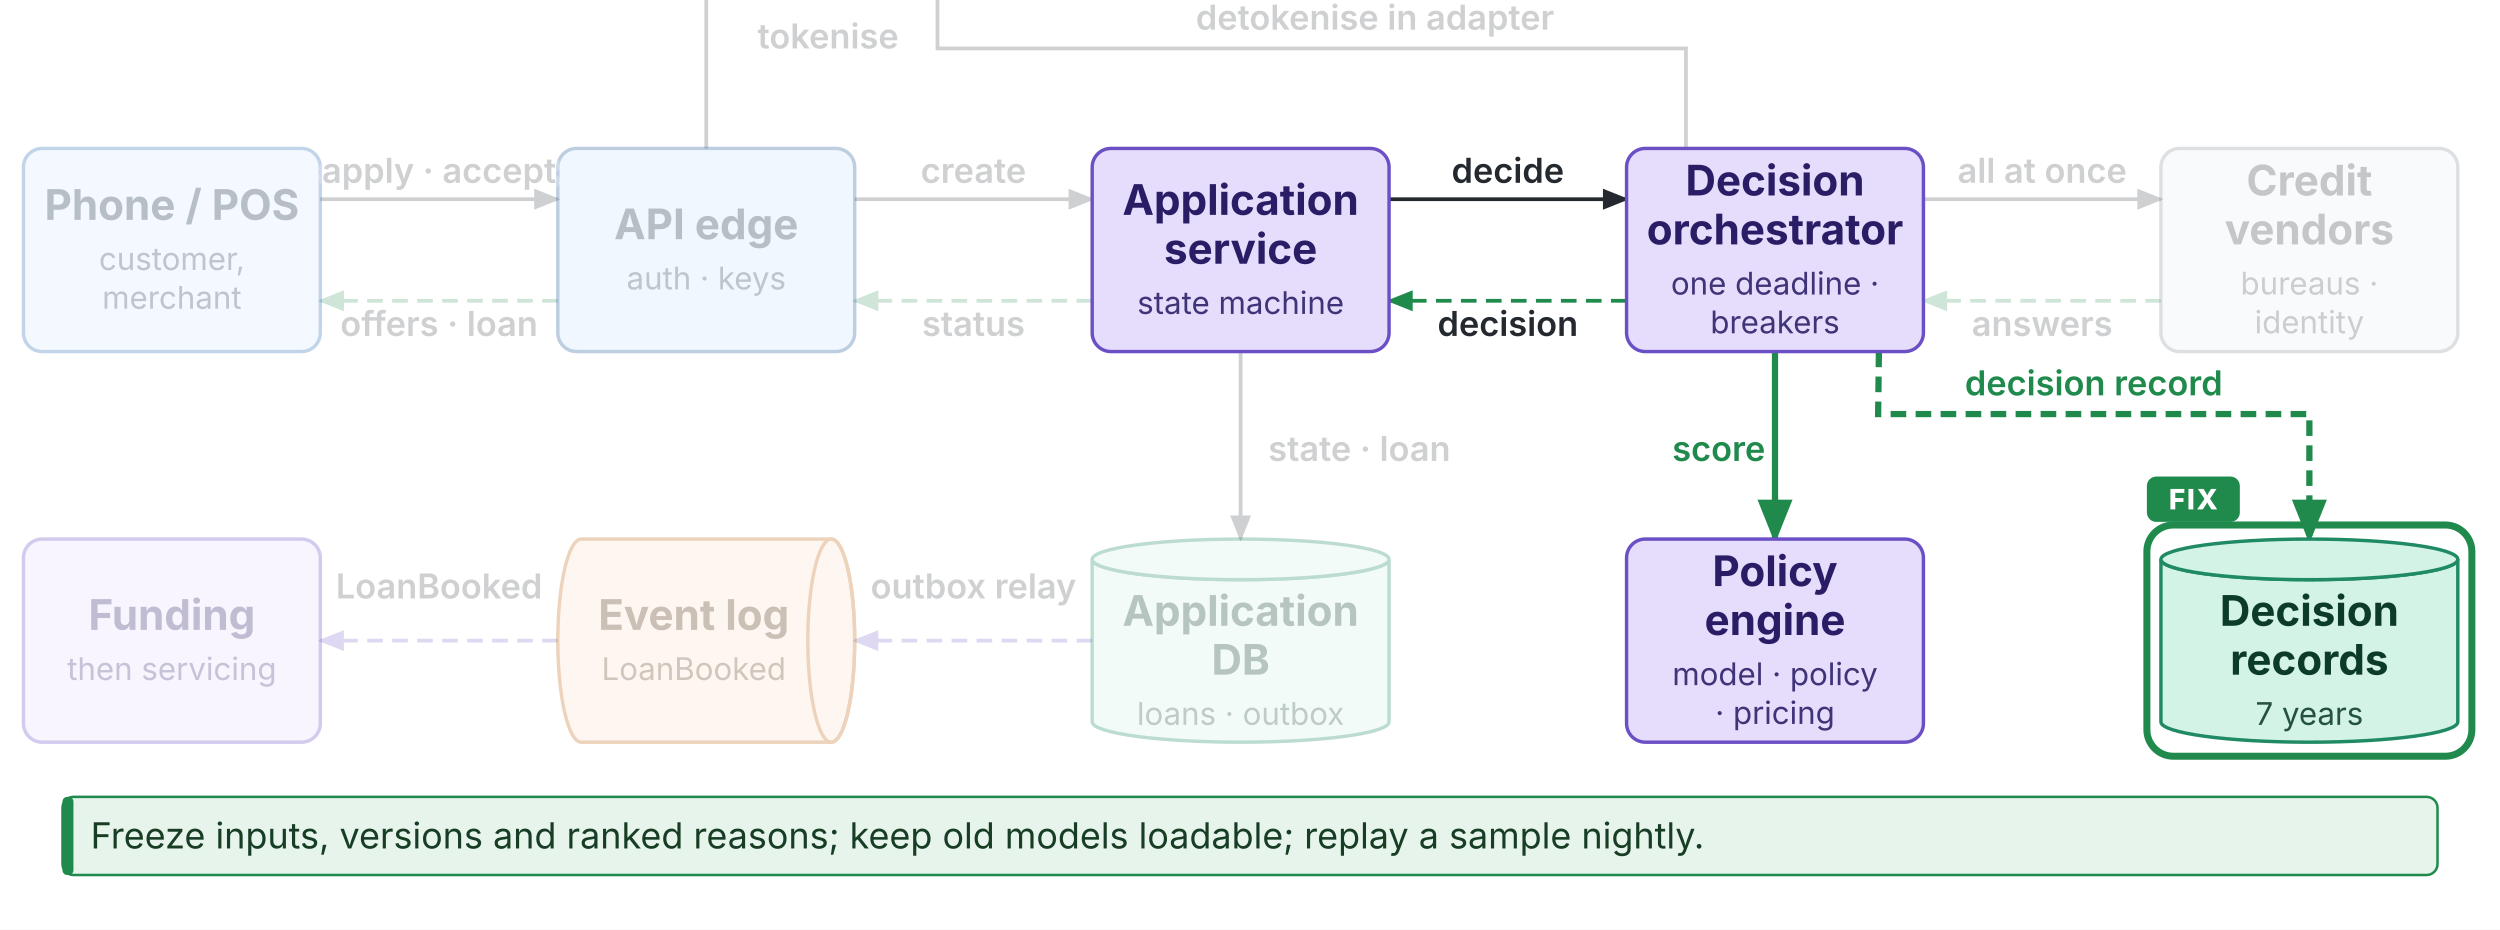
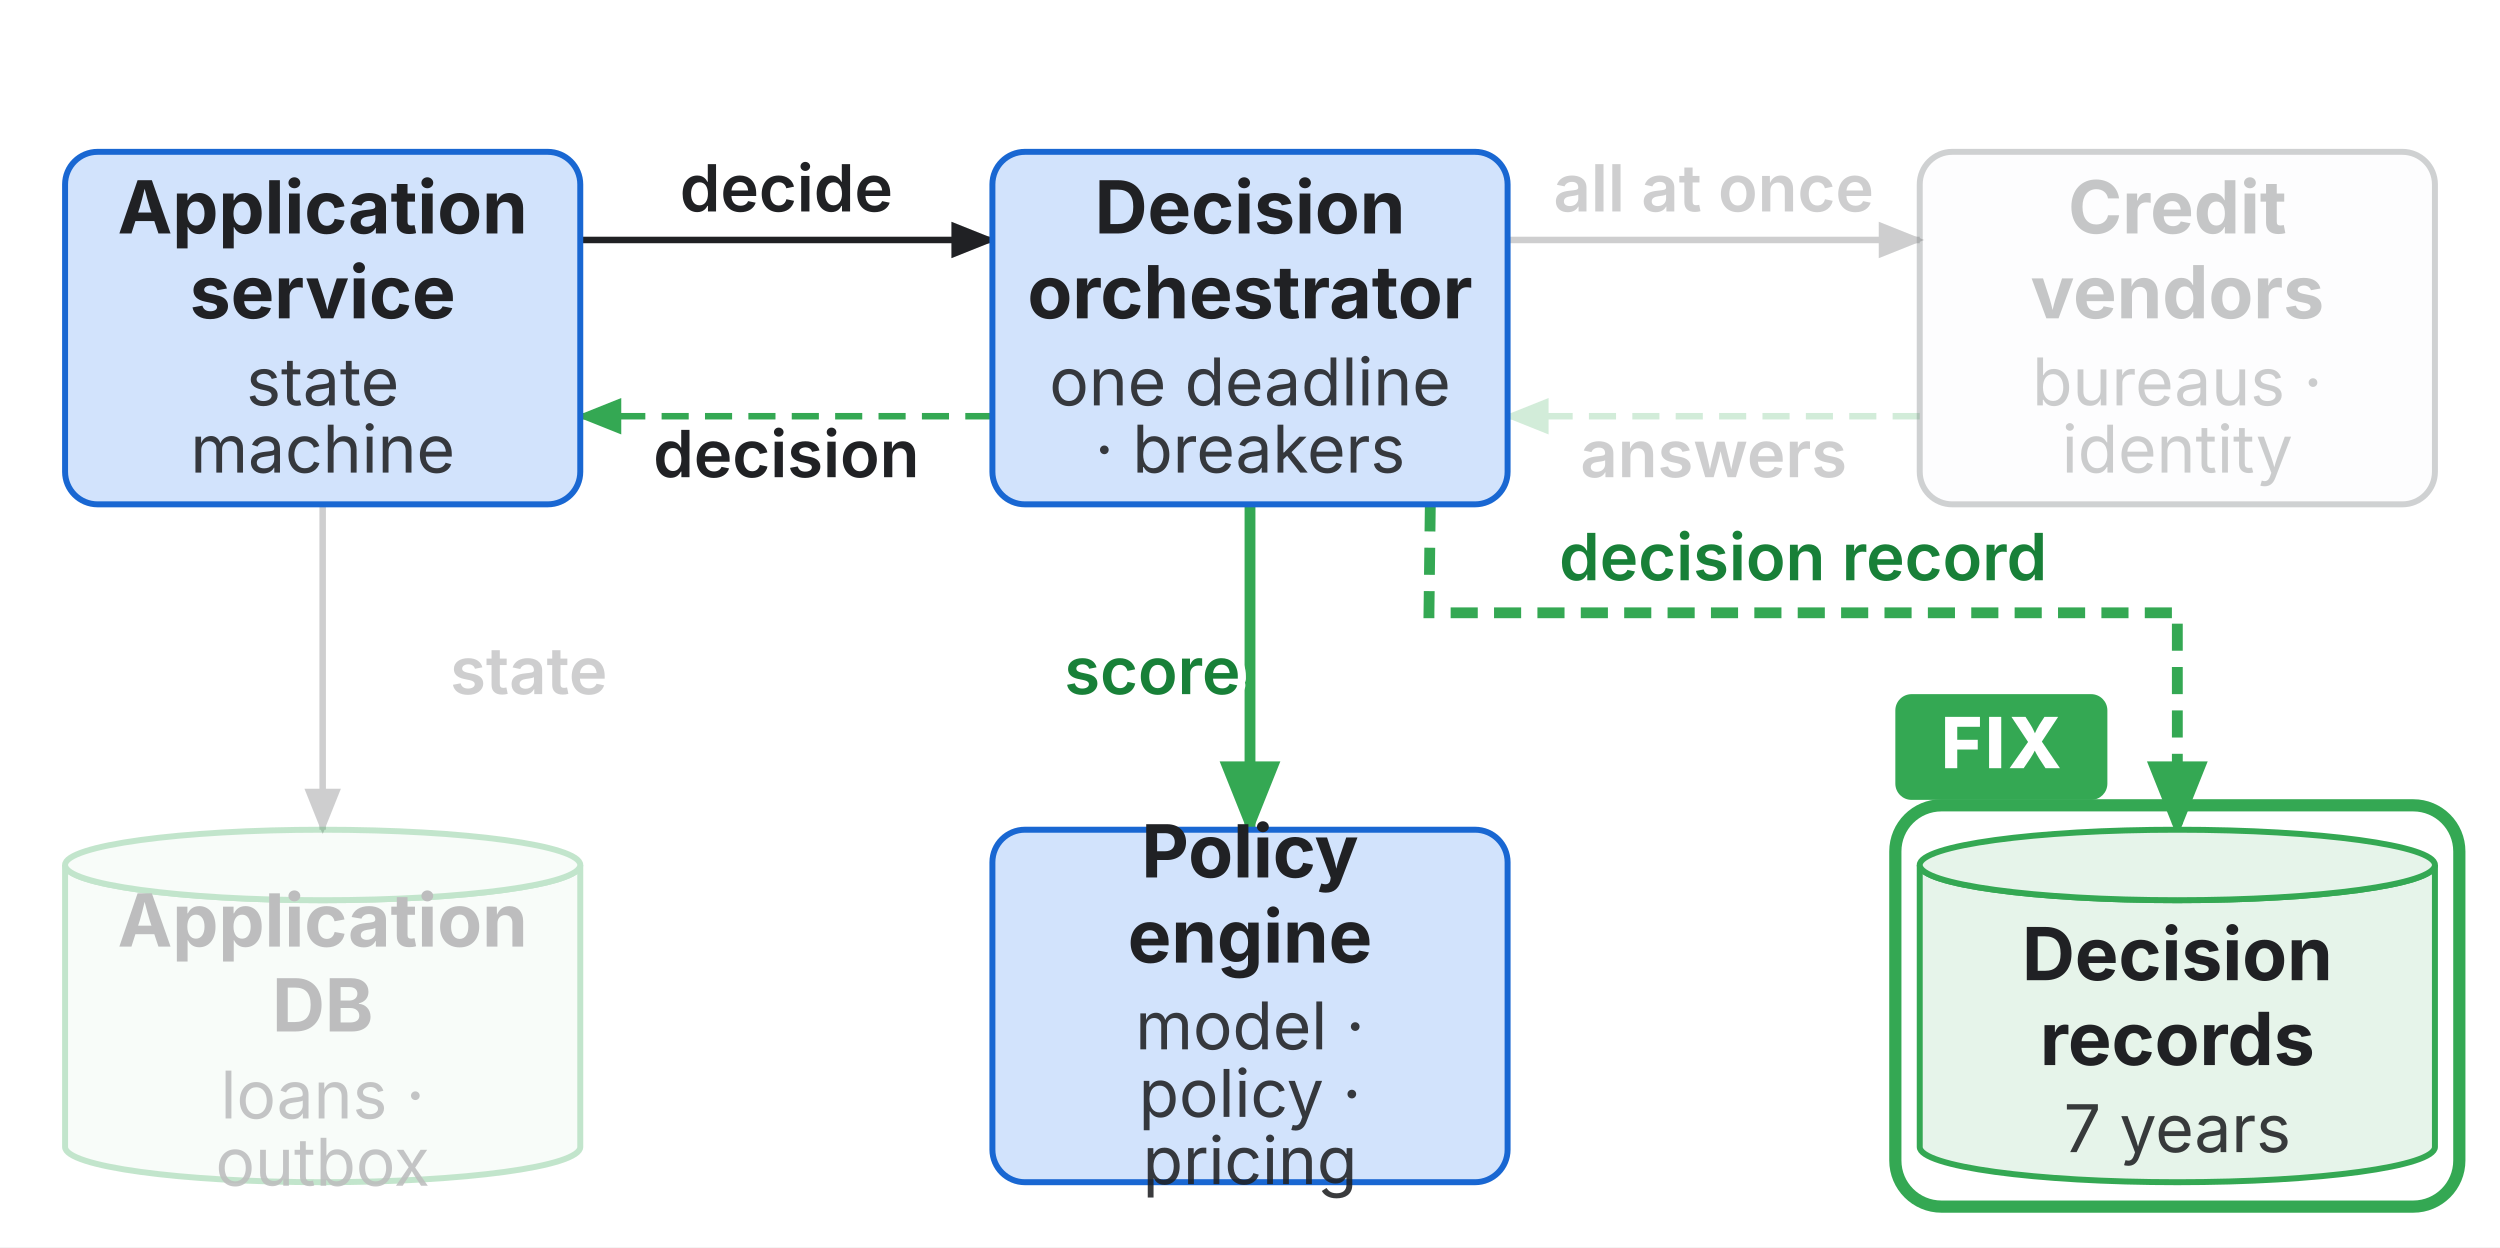
- <svg xmlns="http://www.w3.org/2000/svg" class="base" viewBox="0 205 1600 595" width="1600" height="595">
+ <svg xmlns="http://www.w3.org/2000/svg" class="base" viewBox="675 244 922 460" width="922" height="460">
  <defs>
-     <marker id="bs-1f8a4c" viewBox="0 0 10 10" refX="9" refY="5" markerWidth="7" markerHeight="7" orient="auto">
-       <path d="M0,1 L10,5 L0,9 z" fill="#1f8a4c" />
+     <marker id="bs-202124" viewBox="0 0 10 10" refX="9" refY="5" markerWidth="7" markerHeight="7" orient="auto">
+       <path d="M0,1 L10,5 L0,9 z" fill="#202124" />
    </marker>
-     <marker id="bs-s-1f8a4c" viewBox="0 0 10 10" refX="1" refY="5" markerWidth="7" markerHeight="7" orient="auto">
-       <path d="M10,1 L0,5 L10,9 z" fill="#1f8a4c" />
+     <marker id="bs-s-202124" viewBox="0 0 10 10" refX="1" refY="5" markerWidth="7" markerHeight="7" orient="auto">
+       <path d="M10,1 L0,5 L10,9 z" fill="#202124" />
    </marker>
-     <marker id="bs-24292f" viewBox="0 0 10 10" refX="9" refY="5" markerWidth="7" markerHeight="7" orient="auto">
-       <path d="M0,1 L10,5 L0,9 z" fill="#24292f" />
+     <marker id="bs-34a853" viewBox="0 0 10 10" refX="9" refY="5" markerWidth="7" markerHeight="7" orient="auto">
+       <path d="M0,1 L10,5 L0,9 z" fill="#34a853" />
    </marker>
-     <marker id="bs-s-24292f" viewBox="0 0 10 10" refX="1" refY="5" markerWidth="7" markerHeight="7" orient="auto">
-       <path d="M10,1 L0,5 L10,9 z" fill="#24292f" />
-     </marker>
-     <marker id="bs-6b4fc4" viewBox="0 0 10 10" refX="9" refY="5" markerWidth="7" markerHeight="7" orient="auto">
-       <path d="M0,1 L10,5 L0,9 z" fill="#6b4fc4" />
-     </marker>
-     <marker id="bs-s-6b4fc4" viewBox="0 0 10 10" refX="1" refY="5" markerWidth="7" markerHeight="7" orient="auto">
-       <path d="M10,1 L0,5 L10,9 z" fill="#6b4fc4" />
+     <marker id="bs-s-34a853" viewBox="0 0 10 10" refX="1" refY="5" markerWidth="7" markerHeight="7" orient="auto">
+       <path d="M10,1 L0,5 L10,9 z" fill="#34a853" />
    </marker>
  </defs>
-   <rect width="1600" height="800" fill="#ffffff" />
-   <path d="M205.0,332.5 L357.0,332.5" fill="none" stroke="#24292f" stroke-width="2.4" marker-end="url(#bs-24292f)" opacity="0.22" />
-   <path d="M357.0,397.5 L205.0,397.5" fill="none" stroke="#1f8a4c" stroke-width="2.4" stroke-dasharray="10 6" marker-end="url(#bs-1f8a4c)" opacity="0.22" />
-   <path d="M547.0,332.5 L699.0,332.5" fill="none" stroke="#24292f" stroke-width="2.4" marker-end="url(#bs-24292f)" opacity="0.22" />
-   <path d="M699.0,397.5 L547.0,397.5" fill="none" stroke="#1f8a4c" stroke-width="2.4" stroke-dasharray="10 6" marker-end="url(#bs-1f8a4c)" opacity="0.22" />
-   <path d="M794.0,430.0 L794.0,550.0" fill="none" stroke="#24292f" stroke-width="2.4" marker-end="url(#bs-24292f)" opacity="0.22" />
-   <path d="M889.0,332.5 L1041.0,332.5" fill="none" stroke="#24292f" stroke-width="2.4" marker-end="url(#bs-24292f)" />
-   <path d="M1041.0,397.5 L889.0,397.5" fill="none" stroke="#1f8a4c" stroke-width="2.4" stroke-dasharray="10 6" marker-end="url(#bs-1f8a4c)" />
-   <path d="M1231.0,332.5 L1383.0,332.5" fill="none" stroke="#24292f" stroke-width="2.4" marker-end="url(#bs-24292f)" opacity="0.22" />
-   <path d="M1383.0,397.5 L1231.0,397.5" fill="none" stroke="#1f8a4c" stroke-width="2.4" stroke-dasharray="10 6" marker-end="url(#bs-1f8a4c)" opacity="0.22" />
-   <path d="M1136.0,430.0 L1136.0,550.0" fill="none" stroke="#1f8a4c" stroke-width="4" marker-end="url(#bs-1f8a4c)" />
-   <path d="M699.0,615.0 L547.0,615.0" fill="none" stroke="#6b4fc4" stroke-width="2.4" stroke-dasharray="10 6" marker-end="url(#bs-6b4fc4)" opacity="0.22" />
-   <path d="M452.0,300.0 L452.0,180.0" fill="none" stroke="#24292f" stroke-width="2.4" marker-end="url(#bs-24292f)" opacity="0.22" />
-   <path d="M1079.0,300.0 L1079.0,236.0 L600.0,236.0 L600.0,128.0 L547.0,128.0" fill="none" stroke="#24292f" stroke-width="2.4" marker-end="url(#bs-24292f)" opacity="0.22" />
-   <path d="M1202.5,430.0 L1202.0,470.0 L1478.0,470.0 L1478.0,550.0" fill="none" stroke="#1f8a4c" stroke-width="4" stroke-dasharray="10 6" marker-end="url(#bs-1f8a4c)" />
-   <path d="M357.0,615.0 L205.0,615.0" fill="none" stroke="#6b4fc4" stroke-width="2.4" stroke-dasharray="10 6" marker-end="url(#bs-6b4fc4)" opacity="0.22" />
-   <g opacity="0.3">
-     <rect x="15" y="300" width="190" height="130" rx="12" fill="#dbeafe" stroke="#2f6fb5" stroke-width="2.2" />
-     <text x="110.0" y="345.7" text-anchor="middle" font-family="Inter, Helvetica, Arial, sans-serif" font-size="27" font-weight="700" fill="#0b2540">Phone / POS</text>
-     <text x="110.0" y="377.8" text-anchor="middle" font-family="Inter, Helvetica, Arial, sans-serif" font-size="20.0" fill="#0b2540" fill-opacity="0.88">customer,</text>
-     <text x="110.0" y="402.6" text-anchor="middle" font-family="Inter, Helvetica, Arial, sans-serif" font-size="20.0" fill="#0b2540" fill-opacity="0.88">merchant</text>
+   <rect x="675" y="244" width="922" height="460" fill="#ffffff" />
+   <path data-k="e:ap-db" d="M794.0,430.0 L794.0,550.0" fill="none" stroke="#202124" stroke-width="2.4" marker-end="url(#bs-202124)" opacity="0.22" />
+   <path data-k="e:ap-o" d="M889.0,332.5 L1041.0,332.5" fill="none" stroke="#202124" stroke-width="2.4" marker-end="url(#bs-202124)" />
+   <path data-k="e:o-ap" d="M1041.0,397.5 L889.0,397.5" fill="none" stroke="#34a853" stroke-width="2.4" stroke-dasharray="10 6" marker-end="url(#bs-34a853)" />
+   <path data-k="e:o-v" d="M1231.0,332.5 L1383.0,332.5" fill="none" stroke="#202124" stroke-width="2.4" marker-end="url(#bs-202124)" opacity="0.22" />
+   <path data-k="e:v-o" d="M1383.0,397.5 L1231.0,397.5" fill="none" stroke="#34a853" stroke-width="2.4" stroke-dasharray="10 6" marker-end="url(#bs-34a853)" opacity="0.22" />
+   <path data-k="e:o-m" d="M1136.0,430.0 L1136.0,550.0" fill="none" stroke="#34a853" stroke-width="4" marker-end="url(#bs-34a853)" />
+   <path data-k="e:o-r" d="M1202.5,430.0 L1202.0,470.0 L1478.0,470.0 L1478.0,550.0" fill="none" stroke="#34a853" stroke-width="4" stroke-dasharray="10 6" marker-end="url(#bs-34a853)" />
+   <g data-k="n:app">
+     <rect x="699" y="300" width="190" height="130" rx="12" fill="#d2e3fc" stroke="#1967d2" stroke-width="2.2" />
+     <text x="794.0" y="330.1" text-anchor="middle" font-family="Inter, Roboto, sans-serif" font-size="27" font-weight="700" fill="#202124">Application</text>
+     <text x="794.0" y="361.4" text-anchor="middle" font-family="Inter, Roboto, sans-serif" font-size="27" font-weight="700" fill="#202124">service</text>
+     <text x="794.0" y="393.5" text-anchor="middle" font-family="Inter, Roboto, sans-serif" font-size="24.3" fill="#202124" fill-opacity="0.88">state</text>
+     <text x="794.0" y="418.3" text-anchor="middle" font-family="Inter, Roboto, sans-serif" font-size="24.3" fill="#202124" fill-opacity="0.88">machine</text>
  </g>
-   <g opacity="0.3">
-     <rect x="357" y="300" width="190" height="130" rx="12" fill="#cfe3fb" stroke="#215a9a" stroke-width="2.2" />
-     <text x="452.0" y="358.1" text-anchor="middle" font-family="Inter, Helvetica, Arial, sans-serif" font-size="27" font-weight="700" fill="#0b2540">API edge</text>
-     <text x="452.0" y="390.2" text-anchor="middle" font-family="Inter, Helvetica, Arial, sans-serif" font-size="20.0" fill="#0b2540" fill-opacity="0.88">auth · keys</text>
+   <g data-k="n:orch">
+     <rect x="1041" y="300" width="190" height="130" rx="12" fill="#d2e3fc" stroke="#1967d2" stroke-width="2.2" />
+     <text x="1136.0" y="330.1" text-anchor="middle" font-family="Inter, Roboto, sans-serif" font-size="27" font-weight="700" fill="#202124">Decision</text>
+     <text x="1136.0" y="361.4" text-anchor="middle" font-family="Inter, Roboto, sans-serif" font-size="27" font-weight="700" fill="#202124">orchestrator</text>
+     <text x="1136.0" y="393.5" text-anchor="middle" font-family="Inter, Roboto, sans-serif" font-size="24.3" fill="#202124" fill-opacity="0.88">one deadline</text>
+     <text x="1136.0" y="418.3" text-anchor="middle" font-family="Inter, Roboto, sans-serif" font-size="24.3" fill="#202124" fill-opacity="0.88">· breakers</text>
  </g>
-   <rect x="699" y="300" width="190" height="130" rx="12" fill="#e6dcfb" stroke="#6b4fc4" stroke-width="2.2" />
-   <text x="794.0" y="342.5" text-anchor="middle" font-family="Inter, Helvetica, Arial, sans-serif" font-size="27" font-weight="700" fill="#2a1d66">Application</text>
-   <text x="794.0" y="373.8" text-anchor="middle" font-family="Inter, Helvetica, Arial, sans-serif" font-size="27" font-weight="700" fill="#2a1d66">service</text>
-   <text x="794.0" y="405.9" text-anchor="middle" font-family="Inter, Helvetica, Arial, sans-serif" font-size="20.0" fill="#2a1d66" fill-opacity="0.88">state machine</text>
-   <rect x="1041" y="300" width="190" height="130" rx="12" fill="#e6dcfb" stroke="#6b4fc4" stroke-width="2.2" />
-   <text x="1136.0" y="330.1" text-anchor="middle" font-family="Inter, Helvetica, Arial, sans-serif" font-size="27" font-weight="700" fill="#2a1d66">Decision</text>
-   <text x="1136.0" y="361.4" text-anchor="middle" font-family="Inter, Helvetica, Arial, sans-serif" font-size="27" font-weight="700" fill="#2a1d66">orchestrator</text>
-   <text x="1136.0" y="393.5" text-anchor="middle" font-family="Inter, Helvetica, Arial, sans-serif" font-size="20.0" fill="#2a1d66" fill-opacity="0.88">one deadline ·</text>
-   <text x="1136.0" y="418.3" text-anchor="middle" font-family="Inter, Helvetica, Arial, sans-serif" font-size="20.0" fill="#2a1d66" fill-opacity="0.88">breakers</text>
-   <g opacity="0.3">
-     <rect x="1383" y="300" width="190" height="130" rx="12" fill="#eceff2" stroke="#8c959f" stroke-width="2.2" />
-     <text x="1478.0" y="330.1" text-anchor="middle" font-family="Inter, Helvetica, Arial, sans-serif" font-size="27" font-weight="700" fill="#3a424a">Credit</text>
-     <text x="1478.0" y="361.4" text-anchor="middle" font-family="Inter, Helvetica, Arial, sans-serif" font-size="27" font-weight="700" fill="#3a424a">vendors</text>
-     <text x="1478.0" y="393.5" text-anchor="middle" font-family="Inter, Helvetica, Arial, sans-serif" font-size="20.0" fill="#3a424a" fill-opacity="0.88">bureaus ·</text>
-     <text x="1478.0" y="418.3" text-anchor="middle" font-family="Inter, Helvetica, Arial, sans-serif" font-size="20.0" fill="#3a424a" fill-opacity="0.88">identity</text>
+   <g data-k="n:ven">
+     <g opacity="0.3">
+       <rect x="1383" y="300" width="190" height="130" rx="12" fill="#f8f9fa" stroke="#5f6368" stroke-width="2.2" />
+       <text x="1478.0" y="330.1" text-anchor="middle" font-family="Inter, Roboto, sans-serif" font-size="27" font-weight="700" fill="#3c4043">Credit</text>
+       <text x="1478.0" y="361.4" text-anchor="middle" font-family="Inter, Roboto, sans-serif" font-size="27" font-weight="700" fill="#3c4043">vendors</text>
+       <text x="1478.0" y="393.5" text-anchor="middle" font-family="Inter, Roboto, sans-serif" font-size="24.3" fill="#3c4043" fill-opacity="0.88">bureaus ·</text>
+       <text x="1478.0" y="418.3" text-anchor="middle" font-family="Inter, Roboto, sans-serif" font-size="24.3" fill="#3c4043" fill-opacity="0.88">identity</text>
+     </g>
  </g>
-   <g opacity="0.3">
-     <path d="M357,63 a95.0,13 0 0,0 190,0 v104 a95.0,13 0 0,1 -190,0 z" fill="#d3f3e6" stroke="#1f8a63" stroke-width="2.2" />
-     <ellipse cx="452.0" cy="63" rx="95.0" ry="13" fill="#d3f3e6" stroke="#1f8a63" stroke-width="2.2" />
-     <text x="452.0" y="105.5" text-anchor="middle" font-family="Inter, Helvetica, Arial, sans-serif" font-size="27" font-weight="700" fill="#0d3b2a">Identity</text>
-     <text x="452.0" y="136.8" text-anchor="middle" font-family="Inter, Helvetica, Arial, sans-serif" font-size="27" font-weight="700" fill="#0d3b2a">vault</text>
-     <text x="452.0" y="168.9" text-anchor="middle" font-family="Inter, Helvetica, Arial, sans-serif" font-size="20.0" fill="#0d3b2a" fill-opacity="0.88">tokens out</text>
+   <g data-k="n:db">
+     <g opacity="0.3">
+       <path d="M699,563 a95.0,13 0 0,0 190,0 v104 a95.0,13 0 0,1 -190,0 z" fill="#e6f4ea" stroke="#34a853" stroke-width="2.2" />
+       <ellipse cx="794.0" cy="563" rx="95.0" ry="13" fill="#e6f4ea" stroke="#34a853" stroke-width="2.2" />
+       <text x="794.0" y="593.1" text-anchor="middle" font-family="Inter, Roboto, sans-serif" font-size="27" font-weight="700" fill="#202124">Application</text>
+       <text x="794.0" y="624.4" text-anchor="middle" font-family="Inter, Roboto, sans-serif" font-size="27" font-weight="700" fill="#202124">DB</text>
+       <text x="794.0" y="656.5" text-anchor="middle" font-family="Inter, Roboto, sans-serif" font-size="24.3" fill="#202124" fill-opacity="0.88">loans ·</text>
+       <text x="794.0" y="681.3" text-anchor="middle" font-family="Inter, Roboto, sans-serif" font-size="24.3" fill="#202124" fill-opacity="0.88">outbox</text>
+     </g>
  </g>
-   <g opacity="0.3">
-     <path d="M699,563 a95.0,13 0 0,0 190,0 v104 a95.0,13 0 0,1 -190,0 z" fill="#d3f3e6" stroke="#1f8a63" stroke-width="2.2" />
-     <ellipse cx="794.0" cy="563" rx="95.0" ry="13" fill="#d3f3e6" stroke="#1f8a63" stroke-width="2.2" />
-     <text x="794.0" y="605.5" text-anchor="middle" font-family="Inter, Helvetica, Arial, sans-serif" font-size="27" font-weight="700" fill="#0d3b2a">Application</text>
-     <text x="794.0" y="636.8" text-anchor="middle" font-family="Inter, Helvetica, Arial, sans-serif" font-size="27" font-weight="700" fill="#0d3b2a">DB</text>
-     <text x="794.0" y="668.9" text-anchor="middle" font-family="Inter, Helvetica, Arial, sans-serif" font-size="20.0" fill="#0d3b2a" fill-opacity="0.88">loans · outbox</text>
+   <g data-k="n:model">
+     <rect x="1041" y="550" width="190" height="130" rx="12" fill="#d2e3fc" stroke="#1967d2" stroke-width="2.2" />
+     <text x="1136.0" y="567.6" text-anchor="middle" font-family="Inter, Roboto, sans-serif" font-size="27" font-weight="700" fill="#202124">Policy</text>
+     <text x="1136.0" y="599.0" text-anchor="middle" font-family="Inter, Roboto, sans-serif" font-size="27" font-weight="700" fill="#202124">engine</text>
+     <text x="1136.0" y="631.0" text-anchor="middle" font-family="Inter, Roboto, sans-serif" font-size="24.3" fill="#202124" fill-opacity="0.88">model ·</text>
+     <text x="1136.0" y="655.9" text-anchor="middle" font-family="Inter, Roboto, sans-serif" font-size="24.3" fill="#202124" fill-opacity="0.88">policy ·</text>
+     <text x="1136.0" y="680.7" text-anchor="middle" font-family="Inter, Roboto, sans-serif" font-size="24.3" fill="#202124" fill-opacity="0.88">pricing</text>
  </g>
-   <g opacity="0.3">
-     <path d="M372,550 h160 a15,65.0 0 0,1 0,130 h-160 a15,65.0 0 0,1 0,-130 z" fill="#fde3cf" stroke="#c26a1b" stroke-width="2.2" />
-     <ellipse cx="532" cy="615.0" rx="15" ry="65.0" fill="none" stroke="#c26a1b" stroke-width="2.2" />
-     <text x="444.0" y="608.1" text-anchor="middle" font-family="Inter, Helvetica, Arial, sans-serif" font-size="27" font-weight="700" fill="#4f2a08">Event log</text>
-     <text x="444.0" y="640.2" text-anchor="middle" font-family="Inter, Helvetica, Arial, sans-serif" font-size="20.0" fill="#4f2a08" fill-opacity="0.88">LoanBooked</text>
+   <g data-k="n:rec">
+     <path d="M1383,563 a95.0,13 0 0,0 190,0 v104 a95.0,13 0 0,1 -190,0 z" fill="#e6f4ea" stroke="#34a853" stroke-width="2.2" />
+     <ellipse cx="1478.0" cy="563" rx="95.0" ry="13" fill="#e6f4ea" stroke="#34a853" stroke-width="2.2" />
+     <text x="1478.0" y="605.5" text-anchor="middle" font-family="Inter, Roboto, sans-serif" font-size="27" font-weight="700" fill="#202124">Decision</text>
+     <text x="1478.0" y="636.8" text-anchor="middle" font-family="Inter, Roboto, sans-serif" font-size="27" font-weight="700" fill="#202124">records</text>
+     <text x="1478.0" y="668.9" text-anchor="middle" font-family="Inter, Roboto, sans-serif" font-size="24.3" fill="#202124" fill-opacity="0.88">7 years</text>
  </g>
-   <g opacity="0.3">
-     <rect x="15" y="550" width="190" height="130" rx="12" fill="#e6dcfb" stroke="#6b4fc4" stroke-width="2.2" />
-     <text x="110.0" y="608.1" text-anchor="middle" font-family="Inter, Helvetica, Arial, sans-serif" font-size="27" font-weight="700" fill="#2a1d66">Funding</text>
-     <text x="110.0" y="640.2" text-anchor="middle" font-family="Inter, Helvetica, Arial, sans-serif" font-size="20.0" fill="#2a1d66" fill-opacity="0.88">then servicing</text>
+   <text data-k="e:ap-db" x="870.0" y="500.0" text-anchor="middle" font-family="Inter, Roboto, sans-serif" font-size="24" font-weight="600" fill="#202124" paint-order="stroke" stroke="#ffffff" stroke-width="6" stroke-linejoin="round" opacity="0.22">state</text>
+   <text data-k="e:ap-o" x="965.0" y="322.0" text-anchor="middle" font-family="Inter, Roboto, sans-serif" font-size="24" font-weight="600" fill="#202124" paint-order="stroke" stroke="#ffffff" stroke-width="6" stroke-linejoin="round">decide</text>
+   <text data-k="e:o-ap" x="965.0" y="420.0" text-anchor="middle" font-family="Inter, Roboto, sans-serif" font-size="24" font-weight="600" fill="#202124" paint-order="stroke" stroke="#ffffff" stroke-width="6" stroke-linejoin="round">decision</text>
+   <text data-k="e:o-v" x="1307.0" y="322.0" text-anchor="middle" font-family="Inter, Roboto, sans-serif" font-size="24" font-weight="600" fill="#202124" paint-order="stroke" stroke="#ffffff" stroke-width="6" stroke-linejoin="round" opacity="0.22">all at once</text>
+   <text data-k="e:v-o" x="1307.0" y="420.0" text-anchor="middle" font-family="Inter, Roboto, sans-serif" font-size="24" font-weight="600" fill="#202124" paint-order="stroke" stroke="#ffffff" stroke-width="6" stroke-linejoin="round" opacity="0.22">answers</text>
+   <text data-k="e:o-m" x="1100.0" y="500.0" text-anchor="middle" font-family="Inter, Roboto, sans-serif" font-size="24" font-weight="600" fill="#188038" paint-order="stroke" stroke="#ffffff" stroke-width="6" stroke-linejoin="round">score</text>
+   <text data-k="e:o-r" x="1340.0" y="458.0" text-anchor="middle" font-family="Inter, Roboto, sans-serif" font-size="24" font-weight="600" fill="#188038" paint-order="stroke" stroke="#ffffff" stroke-width="6" stroke-linejoin="round">decision record</text>
+   <g data-k="m:rec">
+     <rect x="1374" y="541" width="208" height="148" rx="17" fill="none" stroke="#34a853" stroke-width="4.5" />
+     <rect x="1374" y="500.0" width="78.2" height="39.0" rx="6" fill="#34a853" />
+     <text x="1413.1" y="527.3" text-anchor="middle" font-family="Inter, Roboto, sans-serif" font-size="26" font-weight="800" letter-spacing="1" fill="#ffffff">FIX</text>
  </g>
-   <rect x="1041" y="550" width="190" height="130" rx="12" fill="#e6dcfb" stroke="#6b4fc4" stroke-width="2.2" />
-   <text x="1136.0" y="580.1" text-anchor="middle" font-family="Inter, Helvetica, Arial, sans-serif" font-size="27" font-weight="700" fill="#2a1d66">Policy</text>
-   <text x="1136.0" y="611.4" text-anchor="middle" font-family="Inter, Helvetica, Arial, sans-serif" font-size="27" font-weight="700" fill="#2a1d66">engine</text>
-   <text x="1136.0" y="643.5" text-anchor="middle" font-family="Inter, Helvetica, Arial, sans-serif" font-size="20.0" fill="#2a1d66" fill-opacity="0.88">model · policy</text>
-   <text x="1136.0" y="668.3" text-anchor="middle" font-family="Inter, Helvetica, Arial, sans-serif" font-size="20.0" fill="#2a1d66" fill-opacity="0.88">· pricing</text>
-   <path d="M1383,563 a95.0,13 0 0,0 190,0 v104 a95.0,13 0 0,1 -190,0 z" fill="#d3f3e6" stroke="#1f8a63" stroke-width="2.2" />
-   <ellipse cx="1478.0" cy="563" rx="95.0" ry="13" fill="#d3f3e6" stroke="#1f8a63" stroke-width="2.2" />
-   <text x="1478.0" y="605.5" text-anchor="middle" font-family="Inter, Helvetica, Arial, sans-serif" font-size="27" font-weight="700" fill="#0d3b2a">Decision</text>
-   <text x="1478.0" y="636.8" text-anchor="middle" font-family="Inter, Helvetica, Arial, sans-serif" font-size="27" font-weight="700" fill="#0d3b2a">records</text>
-   <text x="1478.0" y="668.9" text-anchor="middle" font-family="Inter, Helvetica, Arial, sans-serif" font-size="20.0" fill="#0d3b2a" fill-opacity="0.88">7 years</text>
-   <text x="281.0" y="322.0" text-anchor="middle" font-family="Inter, Helvetica, Arial, sans-serif" font-size="22" font-weight="600" fill="#24292f" paint-order="stroke" stroke="#ffffff" stroke-width="6" stroke-linejoin="round" opacity="0.22">apply · accept</text>
-   <text x="281.0" y="420.0" text-anchor="middle" font-family="Inter, Helvetica, Arial, sans-serif" font-size="22" font-weight="600" fill="#24292f" paint-order="stroke" stroke="#ffffff" stroke-width="6" stroke-linejoin="round" opacity="0.22">offers · loan</text>
-   <text x="623.0" y="322.0" text-anchor="middle" font-family="Inter, Helvetica, Arial, sans-serif" font-size="22" font-weight="600" fill="#24292f" paint-order="stroke" stroke="#ffffff" stroke-width="6" stroke-linejoin="round" opacity="0.22">create</text>
-   <text x="623.0" y="420.0" text-anchor="middle" font-family="Inter, Helvetica, Arial, sans-serif" font-size="22" font-weight="600" fill="#24292f" paint-order="stroke" stroke="#ffffff" stroke-width="6" stroke-linejoin="round" opacity="0.22">status</text>
-   <text x="870.0" y="500.0" text-anchor="middle" font-family="Inter, Helvetica, Arial, sans-serif" font-size="22" font-weight="600" fill="#24292f" paint-order="stroke" stroke="#ffffff" stroke-width="6" stroke-linejoin="round" opacity="0.22">state · loan</text>
-   <text x="965.0" y="322.0" text-anchor="middle" font-family="Inter, Helvetica, Arial, sans-serif" font-size="22" font-weight="600" fill="#24292f" paint-order="stroke" stroke="#ffffff" stroke-width="6" stroke-linejoin="round">decide</text>
-   <text x="965.0" y="420.0" text-anchor="middle" font-family="Inter, Helvetica, Arial, sans-serif" font-size="22" font-weight="600" fill="#24292f" paint-order="stroke" stroke="#ffffff" stroke-width="6" stroke-linejoin="round">decision</text>
-   <text x="1307.0" y="322.0" text-anchor="middle" font-family="Inter, Helvetica, Arial, sans-serif" font-size="22" font-weight="600" fill="#24292f" paint-order="stroke" stroke="#ffffff" stroke-width="6" stroke-linejoin="round" opacity="0.22">all at once</text>
-   <text x="1307.0" y="420.0" text-anchor="middle" font-family="Inter, Helvetica, Arial, sans-serif" font-size="22" font-weight="600" fill="#24292f" paint-order="stroke" stroke="#ffffff" stroke-width="6" stroke-linejoin="round" opacity="0.22">answers</text>
-   <text x="1100.0" y="500.0" text-anchor="middle" font-family="Inter, Helvetica, Arial, sans-serif" font-size="22" font-weight="600" fill="#1f8a4c" paint-order="stroke" stroke="#ffffff" stroke-width="6" stroke-linejoin="round">score</text>
-   <text x="623.0" y="588.0" text-anchor="middle" font-family="Inter, Helvetica, Arial, sans-serif" font-size="22" font-weight="600" fill="#24292f" paint-order="stroke" stroke="#ffffff" stroke-width="6" stroke-linejoin="round" opacity="0.22">outbox relay</text>
-   <text x="530.0" y="236.0" text-anchor="middle" font-family="Inter, Helvetica, Arial, sans-serif" font-size="22" font-weight="600" fill="#24292f" paint-order="stroke" stroke="#ffffff" stroke-width="6" stroke-linejoin="round" opacity="0.22">tokenise</text>
-   <text x="880.0" y="224.0" text-anchor="middle" font-family="Inter, Helvetica, Arial, sans-serif" font-size="22" font-weight="600" fill="#24292f" paint-order="stroke" stroke="#ffffff" stroke-width="6" stroke-linejoin="round" opacity="0.22">detokenise in adapter</text>
-   <text x="1340.0" y="458.0" text-anchor="middle" font-family="Inter, Helvetica, Arial, sans-serif" font-size="22" font-weight="600" fill="#1f8a4c" paint-order="stroke" stroke="#ffffff" stroke-width="6" stroke-linejoin="round">decision record</text>
-   <text x="281.0" y="588.0" text-anchor="middle" font-family="Inter, Helvetica, Arial, sans-serif" font-size="22" font-weight="600" fill="#24292f" paint-order="stroke" stroke="#ffffff" stroke-width="6" stroke-linejoin="round" opacity="0.22">LoanBooked</text>
-   <rect x="1374" y="541" width="208" height="148" rx="17" fill="none" stroke="#1f8a4c" stroke-width="4.5" />
-   <rect x="1374" y="510" width="59.5" height="29" rx="6" fill="#1f8a4c" />
-   <text x="1403.75" y="531" text-anchor="middle" font-family="Inter, Helvetica, Arial, sans-serif" font-size="18" font-weight="800" letter-spacing="1" fill="#ffffff">FIX</text>
-   <rect x="40" y="715" width="1520" height="50" rx="7" fill="#e7f4ec" stroke="#1f8a4c" stroke-width="1.6" />
-   <rect x="40" y="715" width="7" height="50" rx="3" fill="#1f8a4c" />
-   <text x="58" y="748" font-family="Inter, Helvetica, Arial, sans-serif" font-size="23" fill="#173d24">Freeze inputs, versions and ranked reasons; keep old models loadable; replay a sample nightly.</text>
</svg>
